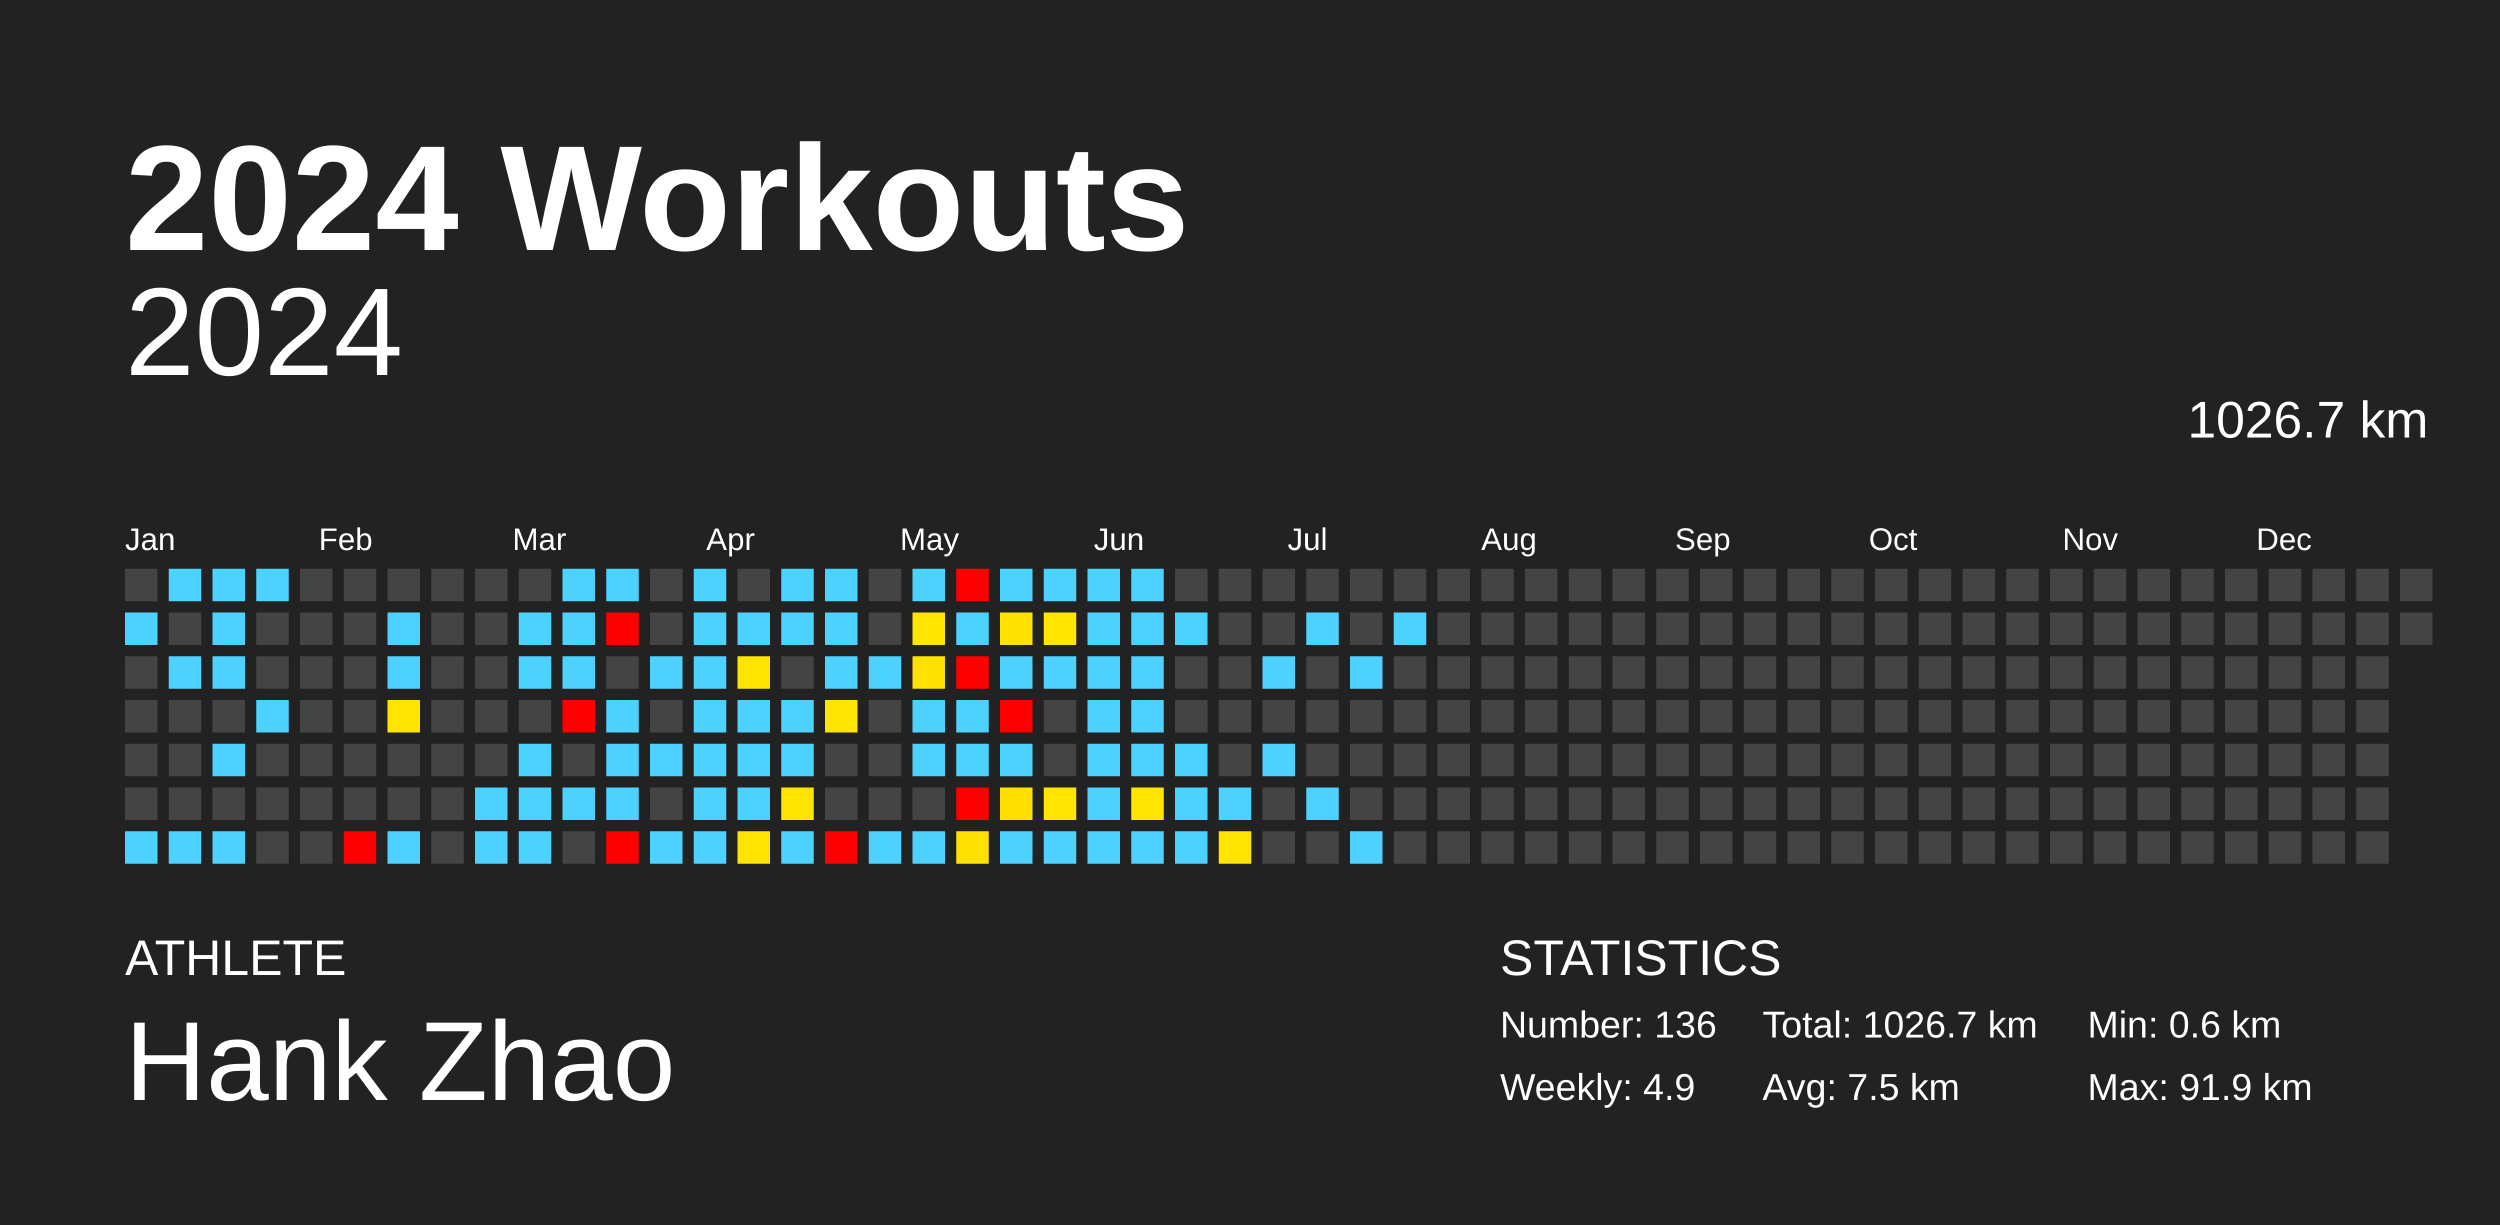
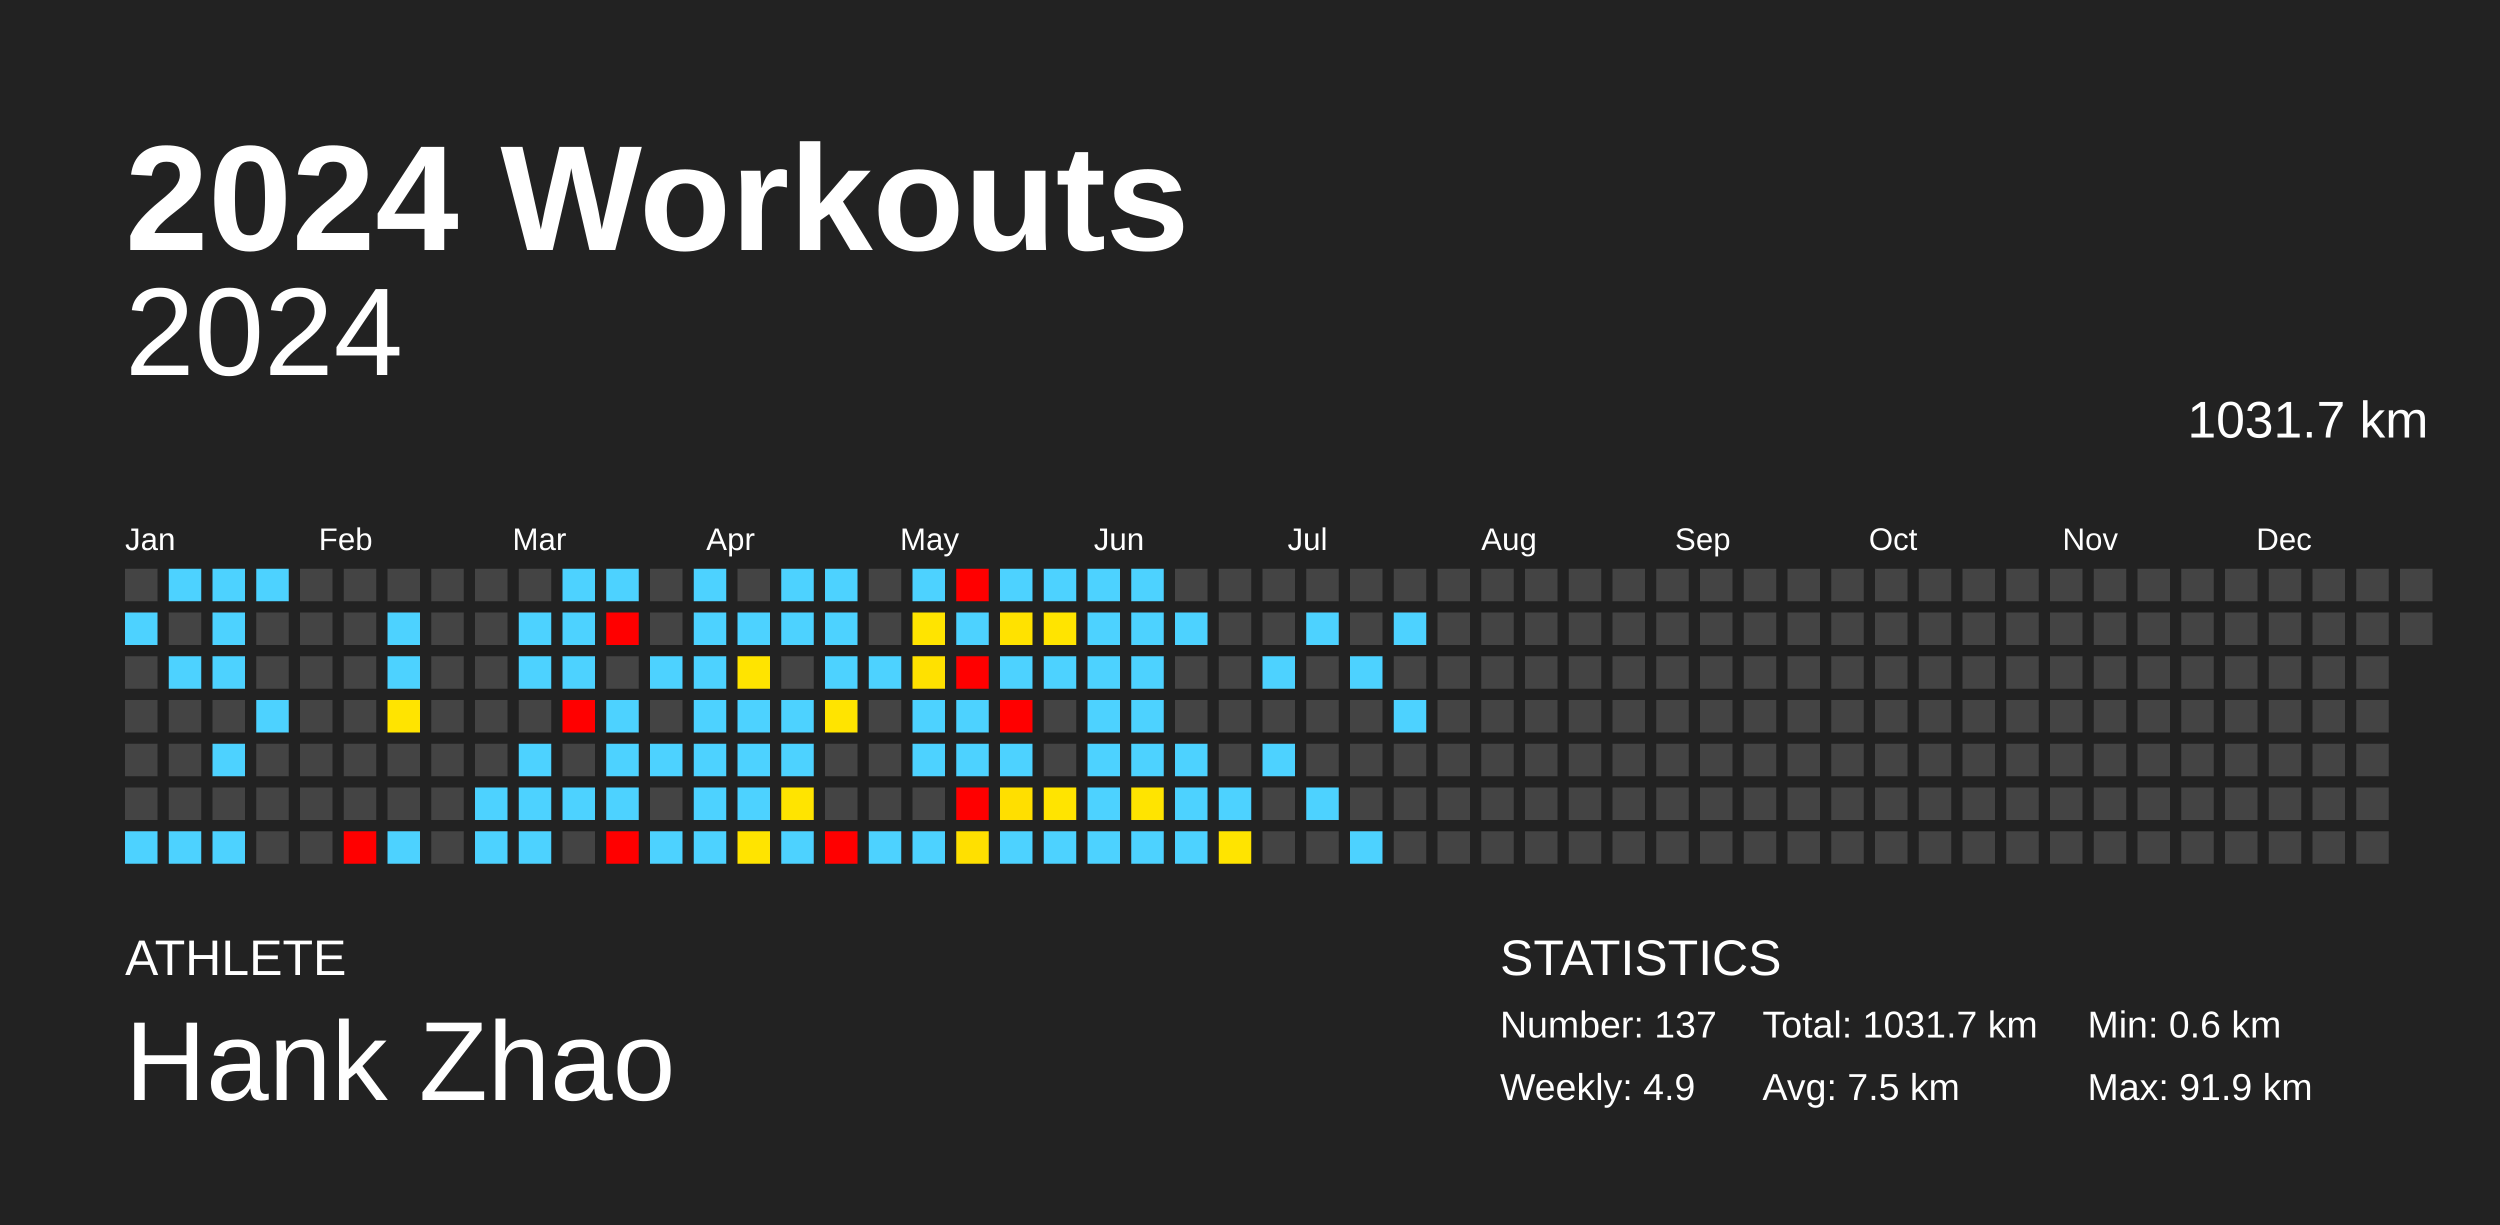
<svg xmlns="http://www.w3.org/2000/svg" baseProfile="full" height="98mm" version="1.1" viewBox="0,0,200,98" width="200mm">
  <defs />
  <rect fill="#222222" height="98" width="200" x="0" y="0" />
  <text fill="#FFFFFF" style="font-size:12px; font-family:Arial; font-weight:bold;" x="10" y="20">2024 Workouts</text>
  <text fill="#FFFFFF" style="font-size:4px; font-family:Arial" x="10" y="78">ATHLETE</text>
  <text fill="#FFFFFF" style="font-size:9px; font-family:Arial" x="10" y="88">Hank Zhao</text>
  <text fill="#FFFFFF" style="font-size:4px; font-family:Arial" x="120" y="78">STATISTICS</text>
-   <text fill="#FFFFFF" style="font-size:3px; font-family:Arial" x="120" y="83">Number: 136</text>
+   <text fill="#FFFFFF" style="font-size:3px; font-family:Arial" x="120" y="83">Number: 137</text>
  <text fill="#FFFFFF" style="font-size:3px; font-family:Arial" x="120" y="88">Weekly: 4.9</text>
-   <text fill="#FFFFFF" style="font-size:3px; font-family:Arial" x="141" y="83">Total: 1026.7 km</text>
+   <text fill="#FFFFFF" style="font-size:3px; font-family:Arial" x="141" y="83">Total: 1031.7 km</text>
  <text fill="#FFFFFF" style="font-size:3px; font-family:Arial" x="141" y="88">Avg: 7.5 km</text>
  <text fill="#FFFFFF" style="font-size:3px; font-family:Arial" x="167" y="83">Min: 0.6 km</text>
  <text fill="#FFFFFF" style="font-size:3px; font-family:Arial" x="167" y="88">Max: 91.9 km</text>
  <text alignment-baseline="hanging" fill="#FFFFFF" style="font-size:10.0px; font-family:Arial;" x="10" y="30">2024</text>
-   <text alignment-baseline="hanging" fill="#FFFFFF" style="font-size:4.125px; font-family:Arial;" x="175" y="35">1026.7 km</text>
+   <text alignment-baseline="hanging" fill="#FFFFFF" style="font-size:4.125px; font-family:Arial;" x="175" y="35">1031.7 km</text>
  <text fill="#FFFFFF" style="font-size:2.5px; font-family:Arial" x="10.0" y="44">Jan</text>
  <text fill="#FFFFFF" style="font-size:2.5px; font-family:Arial" x="25.5" y="44">Feb</text>
  <text fill="#FFFFFF" style="font-size:2.5px; font-family:Arial" x="41.0" y="44">Mar</text>
  <text fill="#FFFFFF" style="font-size:2.5px; font-family:Arial" x="56.5" y="44">Apr</text>
  <text fill="#FFFFFF" style="font-size:2.5px; font-family:Arial" x="72.0" y="44">May</text>
  <text fill="#FFFFFF" style="font-size:2.5px; font-family:Arial" x="87.5" y="44">Jun</text>
  <text fill="#FFFFFF" style="font-size:2.5px; font-family:Arial" x="103.0" y="44">Jul</text>
  <text fill="#FFFFFF" style="font-size:2.5px; font-family:Arial" x="118.5" y="44">Aug</text>
  <text fill="#FFFFFF" style="font-size:2.5px; font-family:Arial" x="134.0" y="44">Sep</text>
  <text fill="#FFFFFF" style="font-size:2.5px; font-family:Arial" x="149.5" y="44">Oct</text>
  <text fill="#FFFFFF" style="font-size:2.5px; font-family:Arial" x="165.0" y="44">Nov</text>
  <text fill="#FFFFFF" style="font-size:2.5px; font-family:Arial" x="180.5" y="44">Dec</text>
  <rect fill="#444444" height="2.6" width="2.6" x="10.0" y="45.5" />
  <rect fill="#4dd2ff" height="2.6" width="2.6" x="10.0" y="49.0" />
  <rect fill="#444444" height="2.6" width="2.6" x="10.0" y="52.5" />
  <rect fill="#444444" height="2.6" width="2.6" x="10.0" y="56.0" />
  <rect fill="#444444" height="2.6" width="2.6" x="10.0" y="59.5" />
  <rect fill="#444444" height="2.6" width="2.6" x="10.0" y="63.0" />
  <rect fill="#4dd2ff" height="2.6" width="2.6" x="10.0" y="66.5" />
  <rect fill="#4dd2ff" height="2.6" width="2.6" x="13.5" y="45.5" />
  <rect fill="#444444" height="2.6" width="2.6" x="13.5" y="49.0" />
  <rect fill="#4dd2ff" height="2.6" width="2.6" x="13.5" y="52.5" />
  <rect fill="#444444" height="2.6" width="2.6" x="13.5" y="56.0" />
  <rect fill="#444444" height="2.6" width="2.6" x="13.5" y="59.5" />
  <rect fill="#444444" height="2.6" width="2.6" x="13.5" y="63.0" />
  <rect fill="#4dd2ff" height="2.6" width="2.6" x="13.5" y="66.5" />
  <rect fill="#4dd2ff" height="2.6" width="2.6" x="17.0" y="45.5" />
  <rect fill="#4dd2ff" height="2.6" width="2.6" x="17.0" y="49.0" />
  <rect fill="#4dd2ff" height="2.6" width="2.6" x="17.0" y="52.5" />
  <rect fill="#444444" height="2.6" width="2.6" x="17.0" y="56.0" />
  <rect fill="#4dd2ff" height="2.6" width="2.6" x="17.0" y="59.5" />
  <rect fill="#444444" height="2.6" width="2.6" x="17.0" y="63.0" />
  <rect fill="#4dd2ff" height="2.6" width="2.6" x="17.0" y="66.5" />
  <rect fill="#4dd2ff" height="2.6" width="2.6" x="20.5" y="45.5" />
  <rect fill="#444444" height="2.6" width="2.6" x="20.5" y="49.0" />
  <rect fill="#444444" height="2.6" width="2.6" x="20.5" y="52.5" />
  <rect fill="#4dd2ff" height="2.6" width="2.6" x="20.5" y="56.0" />
  <rect fill="#444444" height="2.6" width="2.6" x="20.5" y="59.5" />
  <rect fill="#444444" height="2.6" width="2.6" x="20.5" y="63.0" />
  <rect fill="#444444" height="2.6" width="2.6" x="20.5" y="66.5" />
  <rect fill="#444444" height="2.6" width="2.6" x="24.0" y="45.5" />
  <rect fill="#444444" height="2.6" width="2.6" x="24.0" y="49.0" />
  <rect fill="#444444" height="2.6" width="2.6" x="24.0" y="52.5" />
  <rect fill="#444444" height="2.6" width="2.6" x="24.0" y="56.0" />
  <rect fill="#444444" height="2.6" width="2.6" x="24.0" y="59.5" />
  <rect fill="#444444" height="2.6" width="2.6" x="24.0" y="63.0" />
  <rect fill="#444444" height="2.6" width="2.6" x="24.0" y="66.5" />
  <rect fill="#444444" height="2.6" width="2.6" x="27.5" y="45.5" />
  <rect fill="#444444" height="2.6" width="2.6" x="27.5" y="49.0" />
  <rect fill="#444444" height="2.6" width="2.6" x="27.5" y="52.5" />
  <rect fill="#444444" height="2.6" width="2.6" x="27.5" y="56.0" />
  <rect fill="#444444" height="2.6" width="2.6" x="27.5" y="59.5" />
  <rect fill="#444444" height="2.6" width="2.6" x="27.5" y="63.0" />
  <rect fill="red" height="2.6" width="2.6" x="27.5" y="66.5" />
  <rect fill="#444444" height="2.6" width="2.6" x="31.0" y="45.5" />
  <rect fill="#4dd2ff" height="2.6" width="2.6" x="31.0" y="49.0" />
  <rect fill="#4dd2ff" height="2.6" width="2.6" x="31.0" y="52.5" />
  <rect fill="#ffe400" height="2.6" width="2.6" x="31.0" y="56.0" />
  <rect fill="#444444" height="2.6" width="2.6" x="31.0" y="59.5" />
  <rect fill="#444444" height="2.6" width="2.6" x="31.0" y="63.0" />
  <rect fill="#4dd2ff" height="2.6" width="2.6" x="31.0" y="66.5" />
  <rect fill="#444444" height="2.6" width="2.6" x="34.5" y="45.5" />
  <rect fill="#444444" height="2.6" width="2.6" x="34.5" y="49.0" />
  <rect fill="#444444" height="2.6" width="2.6" x="34.5" y="52.5" />
  <rect fill="#444444" height="2.6" width="2.6" x="34.5" y="56.0" />
  <rect fill="#444444" height="2.6" width="2.6" x="34.5" y="59.5" />
  <rect fill="#444444" height="2.6" width="2.6" x="34.5" y="63.0" />
  <rect fill="#444444" height="2.6" width="2.6" x="34.5" y="66.5" />
  <rect fill="#444444" height="2.6" width="2.6" x="38.0" y="45.5" />
  <rect fill="#444444" height="2.6" width="2.6" x="38.0" y="49.0" />
  <rect fill="#444444" height="2.6" width="2.6" x="38.0" y="52.5" />
  <rect fill="#444444" height="2.6" width="2.6" x="38.0" y="56.0" />
  <rect fill="#444444" height="2.6" width="2.6" x="38.0" y="59.5" />
  <rect fill="#4dd2ff" height="2.6" width="2.6" x="38.0" y="63.0" />
  <rect fill="#4dd2ff" height="2.6" width="2.6" x="38.0" y="66.5" />
  <rect fill="#444444" height="2.6" width="2.6" x="41.5" y="45.5" />
  <rect fill="#4dd2ff" height="2.6" width="2.6" x="41.5" y="49.0" />
  <rect fill="#4dd2ff" height="2.6" width="2.6" x="41.5" y="52.5" />
  <rect fill="#444444" height="2.6" width="2.6" x="41.5" y="56.0" />
  <rect fill="#4dd2ff" height="2.6" width="2.6" x="41.5" y="59.5" />
  <rect fill="#4dd2ff" height="2.6" width="2.6" x="41.5" y="63.0" />
  <rect fill="#4dd2ff" height="2.6" width="2.6" x="41.5" y="66.5" />
  <rect fill="#4dd2ff" height="2.6" width="2.6" x="45.0" y="45.5" />
  <rect fill="#4dd2ff" height="2.6" width="2.6" x="45.0" y="49.0" />
  <rect fill="#4dd2ff" height="2.6" width="2.6" x="45.0" y="52.5" />
  <rect fill="red" height="2.6" width="2.6" x="45.0" y="56.0" />
  <rect fill="#444444" height="2.6" width="2.6" x="45.0" y="59.5" />
  <rect fill="#4dd2ff" height="2.6" width="2.6" x="45.0" y="63.0" />
  <rect fill="#444444" height="2.6" width="2.6" x="45.0" y="66.5" />
  <rect fill="#4dd2ff" height="2.6" width="2.6" x="48.5" y="45.5" />
  <rect fill="red" height="2.6" width="2.6" x="48.5" y="49.0" />
  <rect fill="#444444" height="2.6" width="2.6" x="48.5" y="52.5" />
  <rect fill="#4dd2ff" height="2.6" width="2.6" x="48.5" y="56.0" />
  <rect fill="#4dd2ff" height="2.6" width="2.6" x="48.5" y="59.5" />
  <rect fill="#4dd2ff" height="2.6" width="2.6" x="48.5" y="63.0" />
  <rect fill="red" height="2.6" width="2.6" x="48.5" y="66.5" />
  <rect fill="#444444" height="2.6" width="2.6" x="52.0" y="45.5" />
  <rect fill="#444444" height="2.6" width="2.6" x="52.0" y="49.0" />
  <rect fill="#4dd2ff" height="2.6" width="2.6" x="52.0" y="52.5" />
  <rect fill="#444444" height="2.6" width="2.6" x="52.0" y="56.0" />
  <rect fill="#4dd2ff" height="2.6" width="2.6" x="52.0" y="59.5" />
  <rect fill="#444444" height="2.6" width="2.6" x="52.0" y="63.0" />
  <rect fill="#4dd2ff" height="2.6" width="2.6" x="52.0" y="66.5" />
  <rect fill="#4dd2ff" height="2.6" width="2.6" x="55.5" y="45.5" />
  <rect fill="#4dd2ff" height="2.6" width="2.6" x="55.5" y="49.0" />
  <rect fill="#4dd2ff" height="2.6" width="2.6" x="55.5" y="52.5" />
  <rect fill="#4dd2ff" height="2.6" width="2.6" x="55.5" y="56.0" />
  <rect fill="#4dd2ff" height="2.6" width="2.6" x="55.5" y="59.5" />
  <rect fill="#4dd2ff" height="2.6" width="2.6" x="55.5" y="63.0" />
  <rect fill="#4dd2ff" height="2.6" width="2.6" x="55.5" y="66.5" />
  <rect fill="#444444" height="2.6" width="2.6" x="59.0" y="45.5" />
  <rect fill="#4dd2ff" height="2.6" width="2.6" x="59.0" y="49.0" />
  <rect fill="#ffe400" height="2.6" width="2.6" x="59.0" y="52.5" />
  <rect fill="#4dd2ff" height="2.6" width="2.6" x="59.0" y="56.0" />
  <rect fill="#4dd2ff" height="2.6" width="2.6" x="59.0" y="59.5" />
  <rect fill="#4dd2ff" height="2.6" width="2.6" x="59.0" y="63.0" />
  <rect fill="#ffe400" height="2.6" width="2.6" x="59.0" y="66.5" />
  <rect fill="#4dd2ff" height="2.6" width="2.6" x="62.5" y="45.5" />
  <rect fill="#4dd2ff" height="2.6" width="2.6" x="62.5" y="49.0" />
  <rect fill="#444444" height="2.6" width="2.6" x="62.5" y="52.5" />
  <rect fill="#4dd2ff" height="2.6" width="2.6" x="62.5" y="56.0" />
  <rect fill="#4dd2ff" height="2.6" width="2.6" x="62.5" y="59.5" />
  <rect fill="#ffe400" height="2.6" width="2.6" x="62.5" y="63.0" />
  <rect fill="#4dd2ff" height="2.6" width="2.6" x="62.5" y="66.5" />
  <rect fill="#4dd2ff" height="2.6" width="2.6" x="66.0" y="45.5" />
  <rect fill="#4dd2ff" height="2.6" width="2.6" x="66.0" y="49.0" />
  <rect fill="#4dd2ff" height="2.6" width="2.6" x="66.0" y="52.5" />
  <rect fill="#ffe400" height="2.6" width="2.6" x="66.0" y="56.0" />
  <rect fill="#444444" height="2.6" width="2.6" x="66.0" y="59.5" />
  <rect fill="#444444" height="2.6" width="2.6" x="66.0" y="63.0" />
  <rect fill="red" height="2.6" width="2.6" x="66.0" y="66.5" />
  <rect fill="#444444" height="2.6" width="2.6" x="69.5" y="45.5" />
  <rect fill="#444444" height="2.6" width="2.6" x="69.5" y="49.0" />
  <rect fill="#4dd2ff" height="2.6" width="2.6" x="69.5" y="52.5" />
  <rect fill="#444444" height="2.6" width="2.6" x="69.5" y="56.0" />
  <rect fill="#444444" height="2.6" width="2.6" x="69.5" y="59.5" />
  <rect fill="#444444" height="2.6" width="2.6" x="69.5" y="63.0" />
  <rect fill="#4dd2ff" height="2.6" width="2.6" x="69.5" y="66.5" />
  <rect fill="#4dd2ff" height="2.6" width="2.6" x="73.0" y="45.5" />
  <rect fill="#ffe400" height="2.6" width="2.6" x="73.0" y="49.0" />
  <rect fill="#ffe100" height="2.6" width="2.6" x="73.0" y="52.5" />
  <rect fill="#4dd2ff" height="2.6" width="2.6" x="73.0" y="56.0" />
  <rect fill="#4dd2ff" height="2.6" width="2.6" x="73.0" y="59.5" />
  <rect fill="#444444" height="2.6" width="2.6" x="73.0" y="63.0" />
  <rect fill="#4dd2ff" height="2.6" width="2.6" x="73.0" y="66.5" />
  <rect fill="red" height="2.6" width="2.6" x="76.5" y="45.5" />
  <rect fill="#4dd2ff" height="2.6" width="2.6" x="76.5" y="49.0" />
  <rect fill="red" height="2.6" width="2.6" x="76.5" y="52.5" />
  <rect fill="#4dd2ff" height="2.6" width="2.6" x="76.5" y="56.0" />
  <rect fill="#4dd2ff" height="2.6" width="2.6" x="76.5" y="59.5" />
  <rect fill="red" height="2.6" width="2.6" x="76.5" y="63.0" />
  <rect fill="#ffe000" height="2.6" width="2.6" x="76.5" y="66.5" />
  <rect fill="#4dd2ff" height="2.6" width="2.6" x="80.0" y="45.5" />
  <rect fill="#ffe200" height="2.6" width="2.6" x="80.0" y="49.0" />
  <rect fill="#4dd2ff" height="2.6" width="2.6" x="80.0" y="52.5" />
  <rect fill="red" height="2.6" width="2.6" x="80.0" y="56.0" />
  <rect fill="#4dd2ff" height="2.6" width="2.6" x="80.0" y="59.5" />
  <rect fill="#ffdf00" height="2.6" width="2.6" x="80.0" y="63.0" />
  <rect fill="#4dd2ff" height="2.6" width="2.6" x="80.0" y="66.5" />
  <rect fill="#4dd2ff" height="2.6" width="2.6" x="83.5" y="45.5" />
  <rect fill="#ffe400" height="2.6" width="2.6" x="83.5" y="49.0" />
  <rect fill="#4dd2ff" height="2.6" width="2.6" x="83.5" y="52.5" />
  <rect fill="#444444" height="2.6" width="2.6" x="83.5" y="56.0" />
  <rect fill="#444444" height="2.6" width="2.6" x="83.5" y="59.5" />
  <rect fill="#ffe400" height="2.6" width="2.6" x="83.5" y="63.0" />
  <rect fill="#4dd2ff" height="2.6" width="2.6" x="83.5" y="66.5" />
  <rect fill="#4dd2ff" height="2.6" width="2.6" x="87.0" y="45.5" />
  <rect fill="#4dd2ff" height="2.6" width="2.6" x="87.0" y="49.0" />
  <rect fill="#4dd2ff" height="2.6" width="2.6" x="87.0" y="52.5" />
  <rect fill="#4dd2ff" height="2.6" width="2.6" x="87.0" y="56.0" />
  <rect fill="#4dd2ff" height="2.6" width="2.6" x="87.0" y="59.5" />
  <rect fill="#4dd2ff" height="2.6" width="2.6" x="87.0" y="63.0" />
  <rect fill="#4dd2ff" height="2.6" width="2.6" x="87.0" y="66.5" />
  <rect fill="#4dd2ff" height="2.6" width="2.6" x="90.5" y="45.5" />
  <rect fill="#4dd2ff" height="2.6" width="2.6" x="90.5" y="49.0" />
  <rect fill="#4dd2ff" height="2.6" width="2.6" x="90.5" y="52.5" />
  <rect fill="#4dd2ff" height="2.6" width="2.6" x="90.5" y="56.0" />
  <rect fill="#4dd2ff" height="2.6" width="2.6" x="90.5" y="59.5" />
  <rect fill="#ffe400" height="2.6" width="2.6" x="90.5" y="63.0" />
  <rect fill="#4dd2ff" height="2.6" width="2.6" x="90.5" y="66.5" />
  <rect fill="#444444" height="2.6" width="2.6" x="94.0" y="45.5" />
  <rect fill="#4dd2ff" height="2.6" width="2.6" x="94.0" y="49.0" />
  <rect fill="#444444" height="2.6" width="2.6" x="94.0" y="52.5" />
  <rect fill="#444444" height="2.6" width="2.6" x="94.0" y="56.0" />
  <rect fill="#4dd2ff" height="2.6" width="2.6" x="94.0" y="59.5" />
  <rect fill="#4dd2ff" height="2.6" width="2.6" x="94.0" y="63.0" />
  <rect fill="#4dd2ff" height="2.6" width="2.6" x="94.0" y="66.5" />
  <rect fill="#444444" height="2.6" width="2.6" x="97.5" y="45.5" />
  <rect fill="#444444" height="2.6" width="2.6" x="97.5" y="49.0" />
  <rect fill="#444444" height="2.6" width="2.6" x="97.5" y="52.5" />
  <rect fill="#444444" height="2.6" width="2.6" x="97.5" y="56.0" />
  <rect fill="#444444" height="2.6" width="2.6" x="97.5" y="59.5" />
  <rect fill="#4dd2ff" height="2.6" width="2.6" x="97.5" y="63.0" />
  <rect fill="#ffe400" height="2.6" width="2.6" x="97.5" y="66.5" />
  <rect fill="#444444" height="2.6" width="2.6" x="101.0" y="45.5" />
  <rect fill="#444444" height="2.6" width="2.6" x="101.0" y="49.0" />
  <rect fill="#4dd2ff" height="2.6" width="2.6" x="101.0" y="52.5" />
  <rect fill="#444444" height="2.6" width="2.6" x="101.0" y="56.0" />
  <rect fill="#4dd2ff" height="2.6" width="2.6" x="101.0" y="59.5" />
  <rect fill="#444444" height="2.6" width="2.6" x="101.0" y="63.0" />
  <rect fill="#444444" height="2.6" width="2.6" x="101.0" y="66.5" />
  <rect fill="#444444" height="2.6" width="2.6" x="104.5" y="45.5" />
  <rect fill="#4dd2ff" height="2.6" width="2.6" x="104.5" y="49.0" />
  <rect fill="#444444" height="2.6" width="2.6" x="104.5" y="52.5" />
  <rect fill="#444444" height="2.6" width="2.6" x="104.5" y="56.0" />
  <rect fill="#444444" height="2.6" width="2.6" x="104.5" y="59.5" />
  <rect fill="#4dd2ff" height="2.6" width="2.6" x="104.5" y="63.0" />
  <rect fill="#444444" height="2.6" width="2.6" x="104.5" y="66.5" />
  <rect fill="#444444" height="2.6" width="2.6" x="108.0" y="45.5" />
  <rect fill="#444444" height="2.6" width="2.6" x="108.0" y="49.0" />
  <rect fill="#4dd2ff" height="2.6" width="2.6" x="108.0" y="52.5" />
  <rect fill="#444444" height="2.6" width="2.6" x="108.0" y="56.0" />
  <rect fill="#444444" height="2.6" width="2.6" x="108.0" y="59.5" />
  <rect fill="#444444" height="2.6" width="2.6" x="108.0" y="63.0" />
  <rect fill="#4dd2ff" height="2.6" width="2.6" x="108.0" y="66.5" />
  <rect fill="#444444" height="2.6" width="2.6" x="111.5" y="45.5" />
  <rect fill="#4dd2ff" height="2.6" width="2.6" x="111.5" y="49.0" />
  <rect fill="#444444" height="2.6" width="2.6" x="111.5" y="52.5" />
-   <rect fill="#444444" height="2.6" width="2.6" x="111.5" y="56.0" />
+   <rect fill="#4dd2ff" height="2.6" width="2.6" x="111.5" y="56.0" />
  <rect fill="#444444" height="2.6" width="2.6" x="111.5" y="59.5" />
  <rect fill="#444444" height="2.6" width="2.6" x="111.5" y="63.0" />
  <rect fill="#444444" height="2.6" width="2.6" x="111.5" y="66.5" />
  <rect fill="#444444" height="2.6" width="2.6" x="115.0" y="45.5" />
  <rect fill="#444444" height="2.6" width="2.6" x="115.0" y="49.0" />
  <rect fill="#444444" height="2.6" width="2.6" x="115.0" y="52.5" />
  <rect fill="#444444" height="2.6" width="2.6" x="115.0" y="56.0" />
  <rect fill="#444444" height="2.6" width="2.6" x="115.0" y="59.5" />
  <rect fill="#444444" height="2.6" width="2.6" x="115.0" y="63.0" />
  <rect fill="#444444" height="2.6" width="2.6" x="115.0" y="66.5" />
  <rect fill="#444444" height="2.6" width="2.6" x="118.5" y="45.5" />
  <rect fill="#444444" height="2.6" width="2.6" x="118.5" y="49.0" />
  <rect fill="#444444" height="2.6" width="2.6" x="118.5" y="52.5" />
  <rect fill="#444444" height="2.6" width="2.6" x="118.5" y="56.0" />
  <rect fill="#444444" height="2.6" width="2.6" x="118.5" y="59.5" />
  <rect fill="#444444" height="2.6" width="2.6" x="118.5" y="63.0" />
  <rect fill="#444444" height="2.6" width="2.6" x="118.5" y="66.5" />
  <rect fill="#444444" height="2.6" width="2.6" x="122.0" y="45.5" />
  <rect fill="#444444" height="2.6" width="2.6" x="122.0" y="49.0" />
  <rect fill="#444444" height="2.6" width="2.6" x="122.0" y="52.5" />
  <rect fill="#444444" height="2.6" width="2.6" x="122.0" y="56.0" />
  <rect fill="#444444" height="2.6" width="2.6" x="122.0" y="59.5" />
  <rect fill="#444444" height="2.6" width="2.6" x="122.0" y="63.0" />
  <rect fill="#444444" height="2.6" width="2.6" x="122.0" y="66.5" />
  <rect fill="#444444" height="2.6" width="2.6" x="125.5" y="45.5" />
  <rect fill="#444444" height="2.6" width="2.6" x="125.5" y="49.0" />
  <rect fill="#444444" height="2.6" width="2.6" x="125.5" y="52.5" />
  <rect fill="#444444" height="2.6" width="2.6" x="125.5" y="56.0" />
  <rect fill="#444444" height="2.6" width="2.6" x="125.5" y="59.5" />
  <rect fill="#444444" height="2.6" width="2.6" x="125.5" y="63.0" />
  <rect fill="#444444" height="2.6" width="2.6" x="125.5" y="66.5" />
  <rect fill="#444444" height="2.6" width="2.6" x="129.0" y="45.5" />
  <rect fill="#444444" height="2.6" width="2.6" x="129.0" y="49.0" />
  <rect fill="#444444" height="2.6" width="2.6" x="129.0" y="52.5" />
  <rect fill="#444444" height="2.6" width="2.6" x="129.0" y="56.0" />
  <rect fill="#444444" height="2.6" width="2.6" x="129.0" y="59.5" />
  <rect fill="#444444" height="2.6" width="2.6" x="129.0" y="63.0" />
  <rect fill="#444444" height="2.6" width="2.6" x="129.0" y="66.5" />
  <rect fill="#444444" height="2.6" width="2.6" x="132.5" y="45.5" />
  <rect fill="#444444" height="2.6" width="2.6" x="132.5" y="49.0" />
  <rect fill="#444444" height="2.6" width="2.6" x="132.5" y="52.5" />
  <rect fill="#444444" height="2.6" width="2.6" x="132.5" y="56.0" />
  <rect fill="#444444" height="2.6" width="2.6" x="132.5" y="59.5" />
  <rect fill="#444444" height="2.6" width="2.6" x="132.5" y="63.0" />
  <rect fill="#444444" height="2.6" width="2.6" x="132.5" y="66.5" />
  <rect fill="#444444" height="2.6" width="2.6" x="136.0" y="45.5" />
  <rect fill="#444444" height="2.6" width="2.6" x="136.0" y="49.0" />
  <rect fill="#444444" height="2.6" width="2.6" x="136.0" y="52.5" />
  <rect fill="#444444" height="2.6" width="2.6" x="136.0" y="56.0" />
  <rect fill="#444444" height="2.6" width="2.6" x="136.0" y="59.5" />
  <rect fill="#444444" height="2.6" width="2.6" x="136.0" y="63.0" />
  <rect fill="#444444" height="2.6" width="2.6" x="136.0" y="66.5" />
  <rect fill="#444444" height="2.6" width="2.6" x="139.5" y="45.5" />
  <rect fill="#444444" height="2.6" width="2.6" x="139.5" y="49.0" />
  <rect fill="#444444" height="2.6" width="2.6" x="139.5" y="52.5" />
  <rect fill="#444444" height="2.6" width="2.6" x="139.5" y="56.0" />
  <rect fill="#444444" height="2.6" width="2.6" x="139.5" y="59.5" />
  <rect fill="#444444" height="2.6" width="2.6" x="139.5" y="63.0" />
  <rect fill="#444444" height="2.6" width="2.6" x="139.5" y="66.5" />
  <rect fill="#444444" height="2.6" width="2.6" x="143.0" y="45.5" />
  <rect fill="#444444" height="2.6" width="2.6" x="143.0" y="49.0" />
  <rect fill="#444444" height="2.6" width="2.6" x="143.0" y="52.5" />
  <rect fill="#444444" height="2.6" width="2.6" x="143.0" y="56.0" />
  <rect fill="#444444" height="2.6" width="2.6" x="143.0" y="59.5" />
  <rect fill="#444444" height="2.6" width="2.6" x="143.0" y="63.0" />
  <rect fill="#444444" height="2.6" width="2.6" x="143.0" y="66.5" />
  <rect fill="#444444" height="2.6" width="2.6" x="146.5" y="45.5" />
  <rect fill="#444444" height="2.6" width="2.6" x="146.5" y="49.0" />
  <rect fill="#444444" height="2.6" width="2.6" x="146.5" y="52.5" />
  <rect fill="#444444" height="2.6" width="2.6" x="146.5" y="56.0" />
  <rect fill="#444444" height="2.6" width="2.6" x="146.5" y="59.5" />
  <rect fill="#444444" height="2.6" width="2.6" x="146.5" y="63.0" />
  <rect fill="#444444" height="2.6" width="2.6" x="146.5" y="66.5" />
  <rect fill="#444444" height="2.6" width="2.6" x="150.0" y="45.5" />
  <rect fill="#444444" height="2.6" width="2.6" x="150.0" y="49.0" />
  <rect fill="#444444" height="2.6" width="2.6" x="150.0" y="52.5" />
  <rect fill="#444444" height="2.6" width="2.6" x="150.0" y="56.0" />
  <rect fill="#444444" height="2.6" width="2.6" x="150.0" y="59.5" />
  <rect fill="#444444" height="2.6" width="2.6" x="150.0" y="63.0" />
  <rect fill="#444444" height="2.6" width="2.6" x="150.0" y="66.5" />
  <rect fill="#444444" height="2.6" width="2.6" x="153.5" y="45.5" />
  <rect fill="#444444" height="2.6" width="2.6" x="153.5" y="49.0" />
  <rect fill="#444444" height="2.6" width="2.6" x="153.5" y="52.5" />
  <rect fill="#444444" height="2.6" width="2.6" x="153.5" y="56.0" />
  <rect fill="#444444" height="2.6" width="2.6" x="153.5" y="59.5" />
  <rect fill="#444444" height="2.6" width="2.6" x="153.5" y="63.0" />
  <rect fill="#444444" height="2.6" width="2.6" x="153.5" y="66.5" />
  <rect fill="#444444" height="2.6" width="2.6" x="157.0" y="45.5" />
  <rect fill="#444444" height="2.6" width="2.6" x="157.0" y="49.0" />
  <rect fill="#444444" height="2.6" width="2.6" x="157.0" y="52.5" />
  <rect fill="#444444" height="2.6" width="2.6" x="157.0" y="56.0" />
  <rect fill="#444444" height="2.6" width="2.6" x="157.0" y="59.5" />
  <rect fill="#444444" height="2.6" width="2.6" x="157.0" y="63.0" />
  <rect fill="#444444" height="2.6" width="2.6" x="157.0" y="66.5" />
  <rect fill="#444444" height="2.6" width="2.6" x="160.5" y="45.5" />
  <rect fill="#444444" height="2.6" width="2.6" x="160.5" y="49.0" />
  <rect fill="#444444" height="2.6" width="2.6" x="160.5" y="52.5" />
  <rect fill="#444444" height="2.6" width="2.6" x="160.5" y="56.0" />
  <rect fill="#444444" height="2.6" width="2.6" x="160.5" y="59.5" />
  <rect fill="#444444" height="2.6" width="2.6" x="160.5" y="63.0" />
  <rect fill="#444444" height="2.6" width="2.6" x="160.5" y="66.5" />
  <rect fill="#444444" height="2.6" width="2.6" x="164.0" y="45.5" />
  <rect fill="#444444" height="2.6" width="2.6" x="164.0" y="49.0" />
  <rect fill="#444444" height="2.6" width="2.6" x="164.0" y="52.5" />
  <rect fill="#444444" height="2.6" width="2.6" x="164.0" y="56.0" />
  <rect fill="#444444" height="2.6" width="2.6" x="164.0" y="59.5" />
  <rect fill="#444444" height="2.6" width="2.6" x="164.0" y="63.0" />
  <rect fill="#444444" height="2.6" width="2.6" x="164.0" y="66.5" />
  <rect fill="#444444" height="2.6" width="2.6" x="167.5" y="45.5" />
  <rect fill="#444444" height="2.6" width="2.6" x="167.5" y="49.0" />
  <rect fill="#444444" height="2.6" width="2.6" x="167.5" y="52.5" />
  <rect fill="#444444" height="2.6" width="2.6" x="167.5" y="56.0" />
  <rect fill="#444444" height="2.6" width="2.6" x="167.5" y="59.5" />
  <rect fill="#444444" height="2.6" width="2.6" x="167.5" y="63.0" />
  <rect fill="#444444" height="2.6" width="2.6" x="167.5" y="66.5" />
  <rect fill="#444444" height="2.6" width="2.6" x="171.0" y="45.5" />
  <rect fill="#444444" height="2.6" width="2.6" x="171.0" y="49.0" />
  <rect fill="#444444" height="2.6" width="2.6" x="171.0" y="52.5" />
  <rect fill="#444444" height="2.6" width="2.6" x="171.0" y="56.0" />
  <rect fill="#444444" height="2.6" width="2.6" x="171.0" y="59.5" />
  <rect fill="#444444" height="2.6" width="2.6" x="171.0" y="63.0" />
  <rect fill="#444444" height="2.6" width="2.6" x="171.0" y="66.5" />
  <rect fill="#444444" height="2.6" width="2.6" x="174.5" y="45.5" />
  <rect fill="#444444" height="2.6" width="2.6" x="174.5" y="49.0" />
  <rect fill="#444444" height="2.6" width="2.6" x="174.5" y="52.5" />
  <rect fill="#444444" height="2.6" width="2.6" x="174.5" y="56.0" />
  <rect fill="#444444" height="2.6" width="2.6" x="174.5" y="59.5" />
  <rect fill="#444444" height="2.6" width="2.6" x="174.5" y="63.0" />
  <rect fill="#444444" height="2.6" width="2.6" x="174.5" y="66.5" />
  <rect fill="#444444" height="2.6" width="2.6" x="178.0" y="45.5" />
  <rect fill="#444444" height="2.6" width="2.6" x="178.0" y="49.0" />
  <rect fill="#444444" height="2.6" width="2.6" x="178.0" y="52.5" />
  <rect fill="#444444" height="2.6" width="2.6" x="178.0" y="56.0" />
  <rect fill="#444444" height="2.6" width="2.6" x="178.0" y="59.5" />
  <rect fill="#444444" height="2.6" width="2.6" x="178.0" y="63.0" />
  <rect fill="#444444" height="2.6" width="2.6" x="178.0" y="66.5" />
  <rect fill="#444444" height="2.6" width="2.6" x="181.5" y="45.5" />
  <rect fill="#444444" height="2.6" width="2.6" x="181.5" y="49.0" />
  <rect fill="#444444" height="2.6" width="2.6" x="181.5" y="52.5" />
  <rect fill="#444444" height="2.6" width="2.6" x="181.5" y="56.0" />
  <rect fill="#444444" height="2.6" width="2.6" x="181.5" y="59.5" />
  <rect fill="#444444" height="2.6" width="2.6" x="181.5" y="63.0" />
  <rect fill="#444444" height="2.6" width="2.6" x="181.5" y="66.5" />
  <rect fill="#444444" height="2.6" width="2.6" x="185.0" y="45.5" />
  <rect fill="#444444" height="2.6" width="2.6" x="185.0" y="49.0" />
  <rect fill="#444444" height="2.6" width="2.6" x="185.0" y="52.5" />
  <rect fill="#444444" height="2.6" width="2.6" x="185.0" y="56.0" />
  <rect fill="#444444" height="2.6" width="2.6" x="185.0" y="59.5" />
  <rect fill="#444444" height="2.6" width="2.6" x="185.0" y="63.0" />
  <rect fill="#444444" height="2.6" width="2.6" x="185.0" y="66.5" />
  <rect fill="#444444" height="2.6" width="2.6" x="188.5" y="45.5" />
  <rect fill="#444444" height="2.6" width="2.6" x="188.5" y="49.0" />
  <rect fill="#444444" height="2.6" width="2.6" x="188.5" y="52.5" />
  <rect fill="#444444" height="2.6" width="2.6" x="188.5" y="56.0" />
  <rect fill="#444444" height="2.6" width="2.6" x="188.5" y="59.5" />
  <rect fill="#444444" height="2.6" width="2.6" x="188.5" y="63.0" />
  <rect fill="#444444" height="2.6" width="2.6" x="188.5" y="66.5" />
  <rect fill="#444444" height="2.6" width="2.6" x="192.0" y="45.5" />
  <rect fill="#444444" height="2.6" width="2.6" x="192.0" y="49.0" />
</svg>
